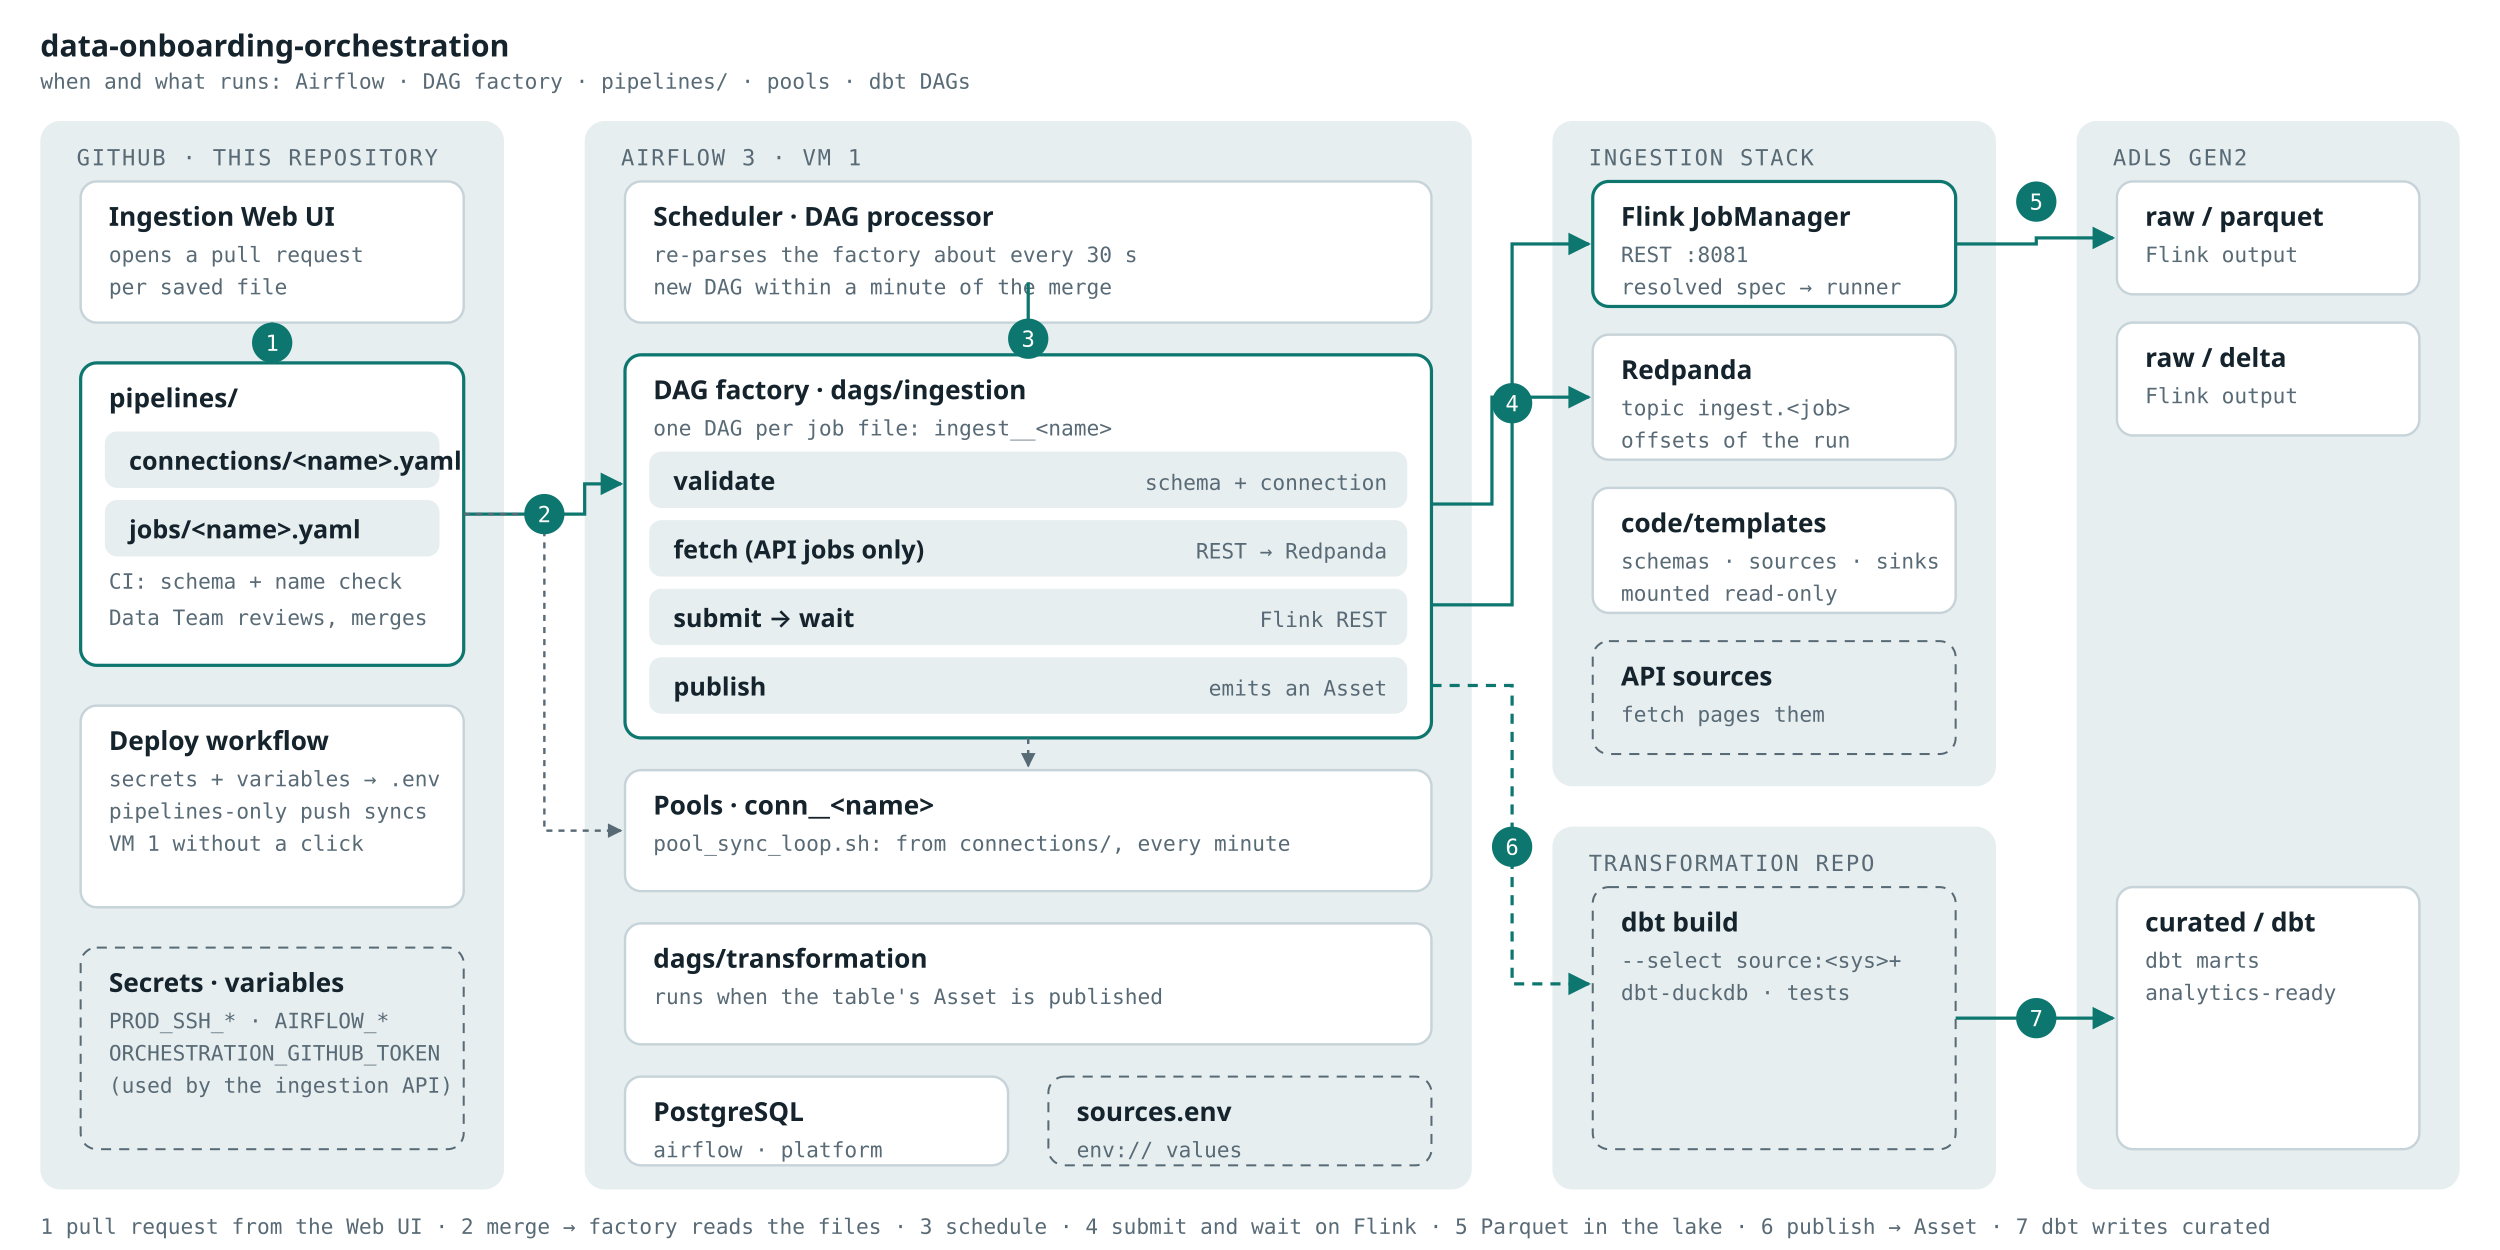
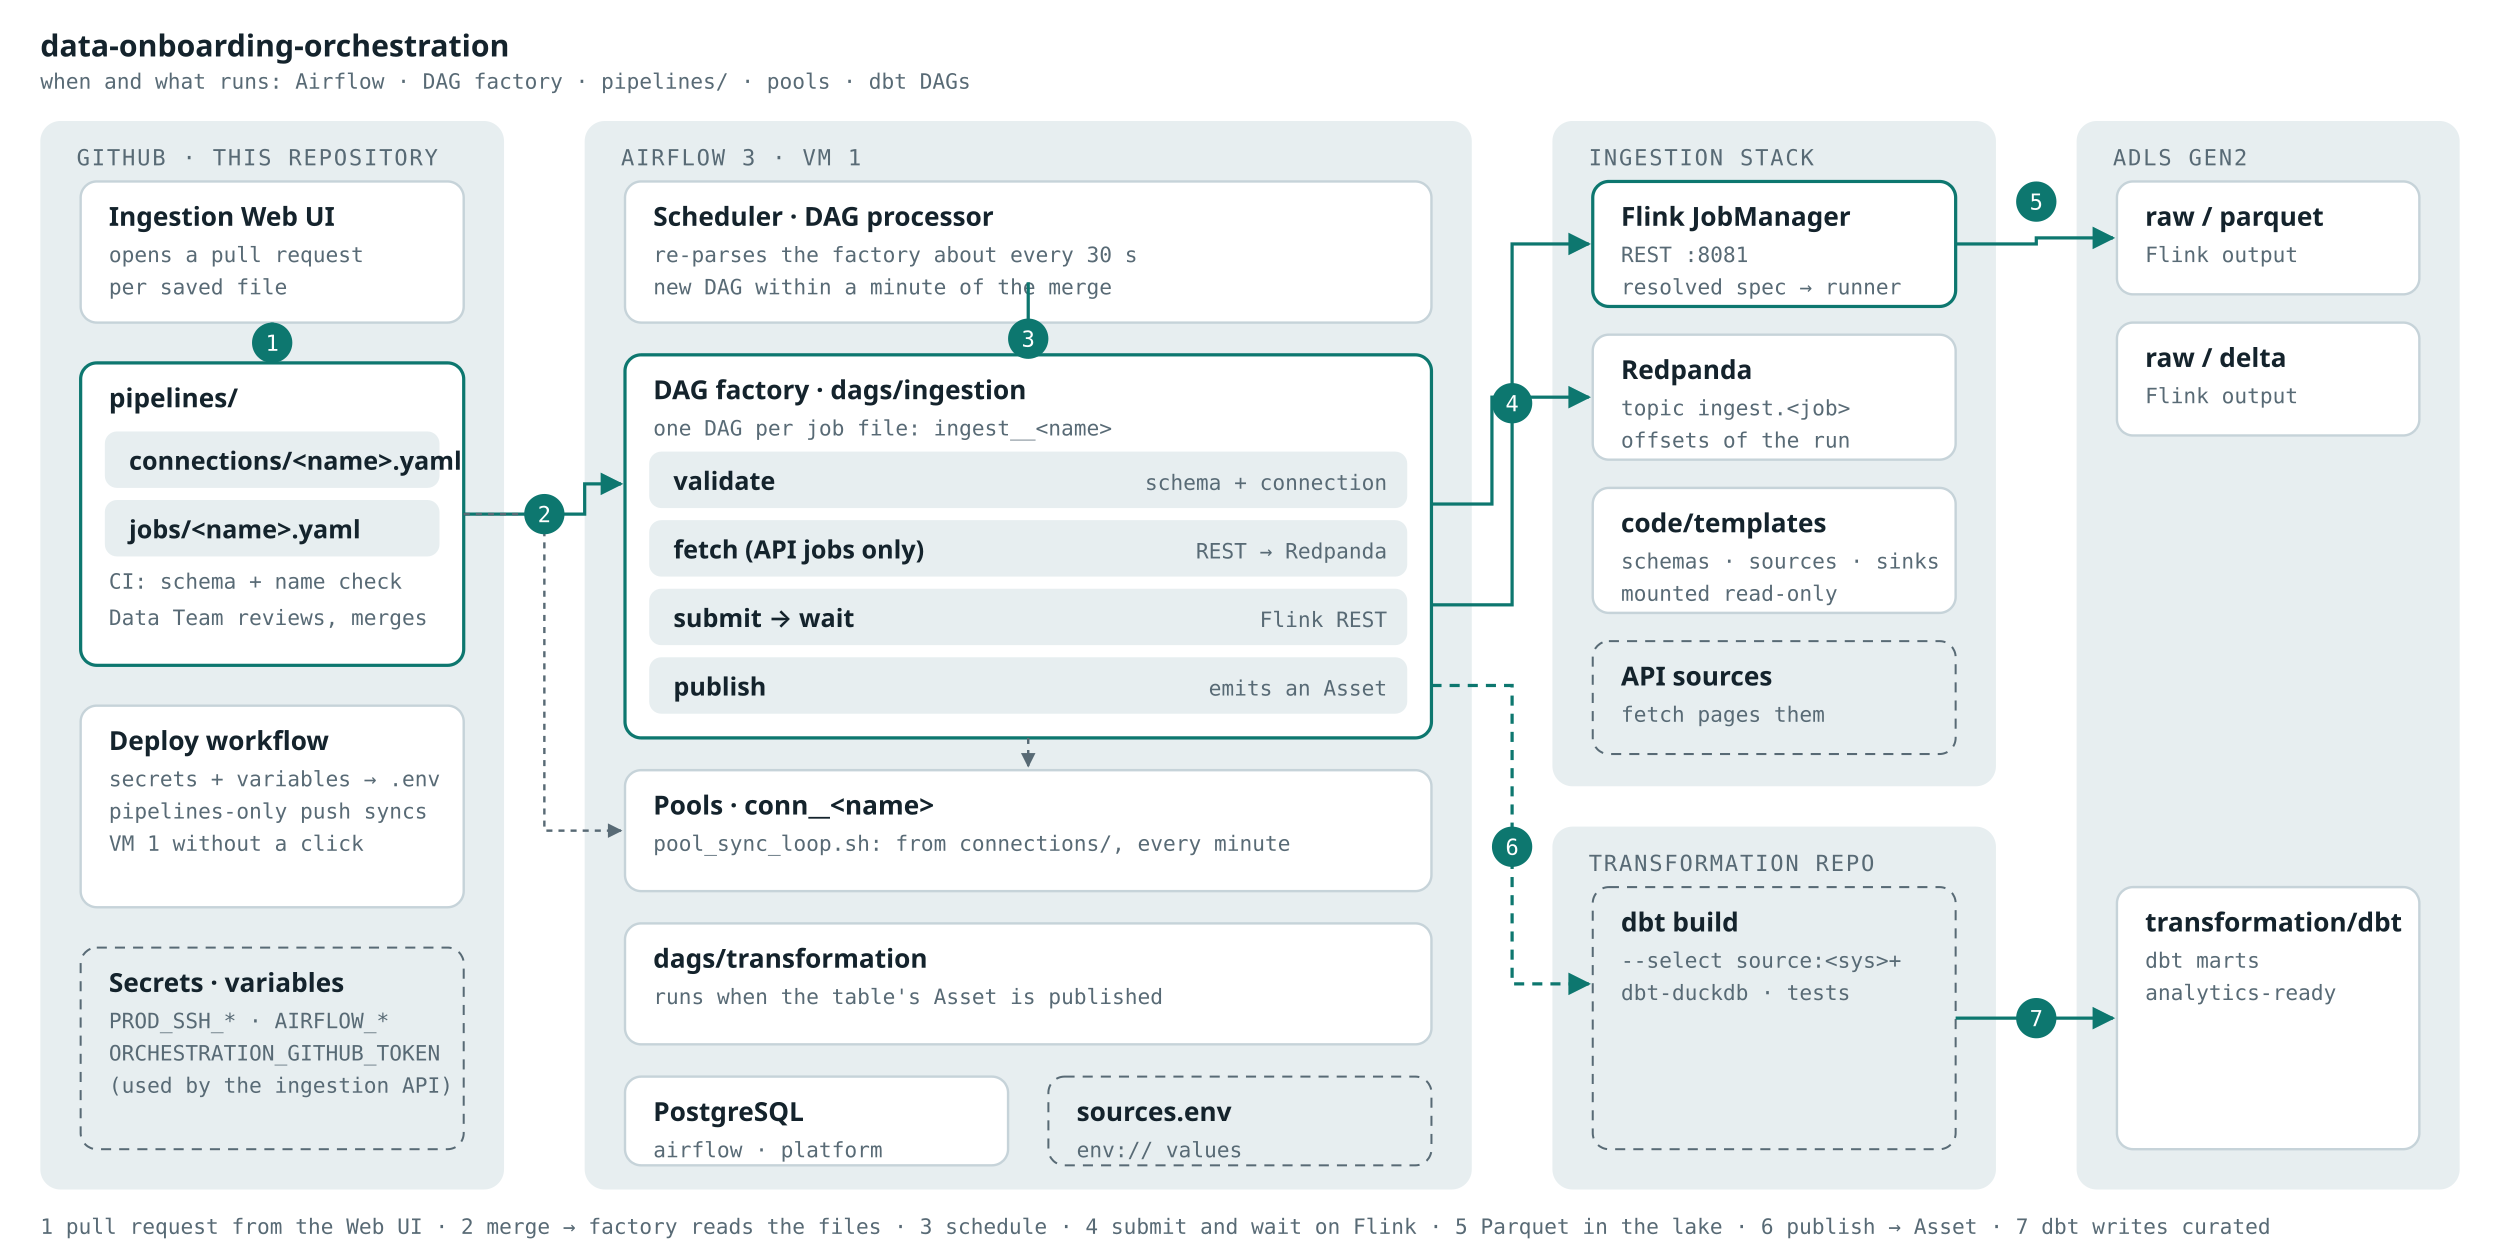
<svg xmlns="http://www.w3.org/2000/svg" viewBox="0 0 1240 620" width="1240" height="620" role="img" aria-labelledby="t d">
  <style>
    text { font-family: "Segoe UI", system-ui, -apple-system, sans-serif; fill: #14232C; }
    .bg { fill: #FFFFFF; }
    .zone { fill: #E7EEF0; }
    .zl { font-family: Consolas, "JetBrains Mono", monospace; font-size: 11px; letter-spacing: 0.08em; fill: #586A75; }
    .box { fill: #FFFFFF; stroke: #C6D3D9; stroke-width: 1.2; }
    .hl { stroke: #0D776F; stroke-width: 1.6; }
    .dash { fill: none; stroke: #586A75; stroke-dasharray: 5 4; }
    .run { fill: #D3ECE8; stroke: #0D776F; stroke-dasharray: 6 4; }
    .row { fill: #E7EEF0; }
    .bt { font-size: 13px; font-weight: 600; }
    .rt { font-size: 12.5px; font-weight: 600; }
    .bs { font-family: Consolas, "JetBrains Mono", monospace; font-size: 10.5px; fill: #586A75; }
    .edge { fill: none; stroke: #0D776F; stroke-width: 1.6; }
    .pre { stroke-dasharray: 5 4; }
    .aux { fill: none; stroke: #586A75; stroke-dasharray: 3 3; stroke-width: 1.2; }
    .ah { fill: #0D776F; }
    .ahm { fill: #586A75; }
    .badge { fill: #0D776F; }
    .badge-a { fill: #9A5B12; }
    .bn { fill: #FFFFFF; font-family: Consolas, monospace; font-size: 11px; text-anchor: middle; }
    .el { font-family: Consolas, "JetBrains Mono", monospace; font-size: 10.5px; fill: #586A75; }
    .title { font-size: 15px; font-weight: 700; }
  </style>
  <defs>
    <marker id="arr" viewBox="0 0 10 10" refX="9" refY="5" markerWidth="7" markerHeight="7" orient="auto-start-reverse">
      <path d="M0,0 L10,5 L0,10 z" class="ah" />
    </marker>
    <marker id="arrm" viewBox="0 0 10 10" refX="9" refY="5" markerWidth="6" markerHeight="6" orient="auto-start-reverse">
      <path d="M0,0 L10,5 L0,10 z" class="ahm" />
    </marker>
  </defs>
  <rect class="bg" x="0" y="0" width="1240" height="620" />
  <text class="title" x="20" y="28">data-onboarding-orchestration</text>
  <text class="bs" x="20" y="44">when and what runs: Airflow · DAG factory · pipelines/ · pools · dbt DAGs</text>
  <rect class="zone" x="20" y="60" width="230" height="530" rx="10" />
  <text class="zl" x="38" y="82">GITHUB · THIS REPOSITORY</text>
  <rect class="box" x="40" y="90" width="190" height="70" rx="8" />
  <text class="bt" x="54" y="112">Ingestion Web UI</text>
  <text class="bs" x="54" y="130">opens a pull request</text>
  <text class="bs" x="54" y="146">per saved file</text>
  <rect class="box hl" x="40" y="180" width="190" height="150" rx="8" />
  <text class="bt" x="54" y="202">pipelines/</text>
  <rect class="row" x="52" y="214" width="166" height="28" rx="6" />
  <text class="rt" x="64" y="233">connections/&lt;name&gt;.yaml</text>
  <rect class="row" x="52" y="248" width="166" height="28" rx="6" />
  <text class="rt" x="64" y="267">jobs/&lt;name&gt;.yaml</text>
  <text class="bs" x="54" y="292">CI: schema + name check</text>
  <text class="bs" x="54" y="310">Data Team reviews, merges</text>
  <rect class="box" x="40" y="350" width="190" height="100" rx="8" />
  <text class="bt" x="54" y="372">Deploy workflow</text>
  <text class="bs" x="54" y="390">secrets + variables → .env</text>
  <text class="bs" x="54" y="406">pipelines-only push syncs</text>
  <text class="bs" x="54" y="422">VM 1 without a click</text>
  <rect class="dash" x="40" y="470" width="190" height="100" rx="8" />
  <text class="bt" x="54" y="492">Secrets · variables</text>
  <text class="bs" x="54" y="510">PROD_SSH_* · AIRFLOW_*</text>
  <text class="bs" x="54" y="526">ORCHESTRATION_GITHUB_TOKEN</text>
  <text class="bs" x="54" y="542">(used by the ingestion API)</text>
  <rect class="zone" x="290" y="60" width="440" height="530" rx="10" />
  <text class="zl" x="308" y="82">AIRFLOW 3 · VM 1</text>
  <rect class="box" x="310" y="90" width="400" height="70" rx="8" />
  <text class="bt" x="324" y="112">Scheduler · DAG processor</text>
  <text class="bs" x="324" y="130">re-parses the factory about every 30 s</text>
  <text class="bs" x="324" y="146">new DAG within a minute of the merge</text>
  <rect class="box hl" x="310" y="176" width="400" height="190" rx="8" />
  <text class="bt" x="324" y="198">DAG factory · dags/ingestion</text>
  <text class="bs" x="324" y="216">one DAG per job file: ingest__&lt;name&gt;</text>
  <rect class="row" x="322" y="224" width="376" height="28" rx="6" />
  <text class="rt" x="334" y="243">validate</text>
  <text class="bs" x="688" y="243" text-anchor="end">schema + connection</text>
  <rect class="row" x="322" y="258" width="376" height="28" rx="6" />
  <text class="rt" x="334" y="277">fetch (API jobs only)</text>
  <text class="bs" x="688" y="277" text-anchor="end">REST → Redpanda</text>
  <rect class="row" x="322" y="292" width="376" height="28" rx="6" />
  <text class="rt" x="334" y="311">submit → wait</text>
  <text class="bs" x="688" y="311" text-anchor="end">Flink REST</text>
  <rect class="row" x="322" y="326" width="376" height="28" rx="6" />
  <text class="rt" x="334" y="345">publish</text>
  <text class="bs" x="688" y="345" text-anchor="end">emits an Asset</text>
  <rect class="box" x="310" y="382" width="400" height="60" rx="8" />
  <text class="bt" x="324" y="404">Pools · conn__&lt;name&gt;</text>
  <text class="bs" x="324" y="422">pool_sync_loop.sh: from connections/, every minute</text>
  <rect class="box" x="310" y="458" width="400" height="60" rx="8" />
  <text class="bt" x="324" y="480">dags/transformation</text>
  <text class="bs" x="324" y="498">runs when the table's Asset is published</text>
  <rect class="box" x="310" y="534" width="190" height="44" rx="8" />
  <text class="bt" x="324" y="556">PostgreSQL</text>
  <text class="bs" x="324" y="574">airflow · platform</text>
  <rect class="dash" x="520" y="534" width="190" height="44" rx="8" />
  <text class="bt" x="534" y="556">sources.env</text>
  <text class="bs" x="534" y="574">env:// values</text>
  <rect class="zone" x="770" y="60" width="220" height="330" rx="10" />
  <text class="zl" x="788" y="82">INGESTION STACK</text>
  <rect class="box hl" x="790" y="90" width="180" height="62" rx="8" />
  <text class="bt" x="804" y="112">Flink JobManager</text>
  <text class="bs" x="804" y="130">REST :8081</text>
  <text class="bs" x="804" y="146">resolved spec → runner</text>
  <rect class="box" x="790" y="166" width="180" height="62" rx="8" />
  <text class="bt" x="804" y="188">Redpanda</text>
  <text class="bs" x="804" y="206">topic ingest.&lt;job&gt;</text>
  <text class="bs" x="804" y="222">offsets of the run</text>
  <rect class="box" x="790" y="242" width="180" height="62" rx="8" />
  <text class="bt" x="804" y="264">code/templates</text>
  <text class="bs" x="804" y="282">schemas · sources · sinks</text>
  <text class="bs" x="804" y="298">mounted read-only</text>
  <rect class="dash" x="790" y="318" width="180" height="56" rx="8" />
  <text class="bt" x="804" y="340">API sources</text>
  <text class="bs" x="804" y="358">fetch pages them</text>
  <rect class="zone" x="770" y="410" width="220" height="180" rx="10" />
  <text class="zl" x="788" y="432">TRANSFORMATION REPO</text>
  <rect class="dash" x="790" y="440" width="180" height="130" rx="8" />
  <text class="bt" x="804" y="462">dbt build</text>
  <text class="bs" x="804" y="480">--select source:&lt;sys&gt;+</text>
  <text class="bs" x="804" y="496">dbt-duckdb · tests</text>
  <rect class="zone" x="1030" y="60" width="190" height="530" rx="10" />
  <text class="zl" x="1048" y="82">ADLS GEN2</text>
  <rect class="box" x="1050" y="90" width="150" height="56" rx="8" />
  <text class="bt" x="1064" y="112">raw / parquet</text>
  <text class="bs" x="1064" y="130">Flink output</text>
  <rect class="box" x="1050" y="160" width="150" height="56" rx="8" />
  <text class="bt" x="1064" y="182">raw / delta</text>
  <text class="bs" x="1064" y="200">Flink output</text>
  <rect class="box" x="1050" y="440" width="150" height="130" rx="8" />
-   <text class="bt" x="1064" y="462">curated / dbt</text>
+   <text class="bt" x="1064" y="462">transformation/dbt</text>
  <text class="bs" x="1064" y="480">dbt marts</text>
  <text class="bs" x="1064" y="496">analytics-ready</text>
  <path class="edge" d="M135 160 V178" marker-end="url(#arr)" />
  <path class="edge" d="M230 255 H290 V240 H308" marker-end="url(#arr)" />
  <path class="aux" d="M230 255 H270 V412 H308" marker-end="url(#arrm)" />
  <path class="edge" d="M510 140 V174" marker-end="url(#arr)" />
  <path class="edge" d="M710 300 H750 V121 H788" marker-end="url(#arr)" />
  <path class="edge" d="M710 250 H740 V197 H788" marker-end="url(#arr)" />
  <path class="edge" d="M970 121 H1010 V118 H1048" marker-end="url(#arr)" />
  <path class="aux" d="M510 366 V380" marker-end="url(#arrm)" />
  <path class="edge pre" d="M710 340 H750 V488 H788" marker-end="url(#arr)" />
  <path class="edge" d="M970 505 H1048" marker-end="url(#arr)" />
  <circle class="badge" cx="135" cy="170" r="10" />
  <text class="bn" x="135" y="174">1</text>
  <circle class="badge" cx="270" cy="255" r="10" />
  <text class="bn" x="270" y="259">2</text>
  <circle class="badge" cx="510" cy="168" r="10" />
  <text class="bn" x="510" y="172">3</text>
  <circle class="badge" cx="750" cy="200" r="10" />
  <text class="bn" x="750" y="204">4</text>
  <circle class="badge" cx="1010" cy="100" r="10" />
  <text class="bn" x="1010" y="104">5</text>
  <circle class="badge" cx="750" cy="420" r="10" />
  <text class="bn" x="750" y="424">6</text>
  <circle class="badge" cx="1010" cy="505" r="10" />
  <text class="bn" x="1010" y="509">7</text>
  <text class="bs" x="20" y="612">1 pull request from the Web UI · 2 merge → factory reads the files · 3 schedule · 4 submit and wait on Flink · 5 Parquet in the lake · 6 publish → Asset · 7 dbt writes curated</text>
</svg>
